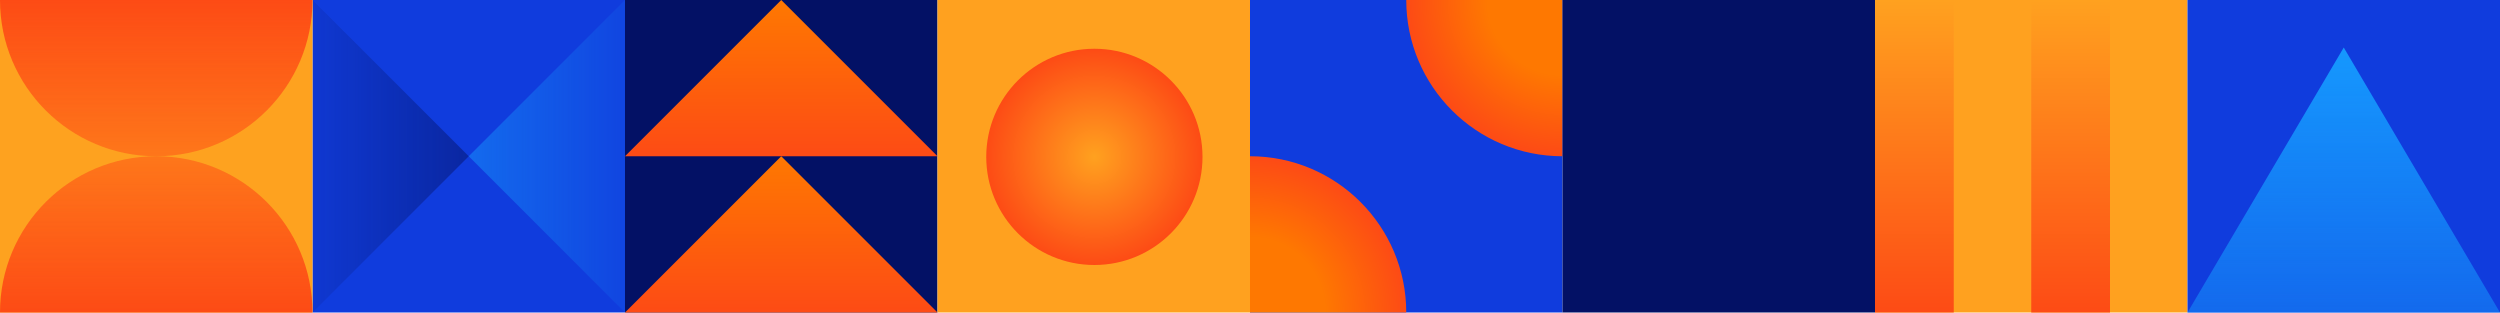
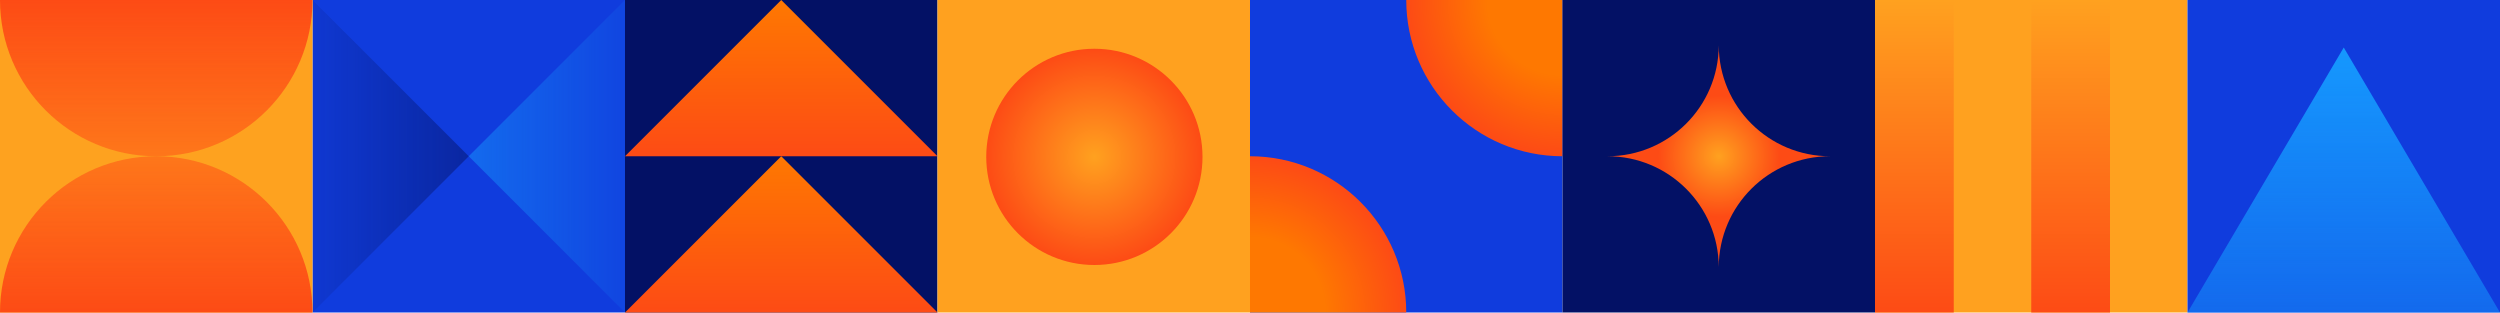
<svg xmlns="http://www.w3.org/2000/svg" fill="none" viewBox="0 0 480 60" width="960" height="120">
  <path fill="#FFA11F" d="M360 0h60v60h-60z" />
  <path fill="url(#a)" d="M360 0h15.12v60H360z" />
  <path fill="url(#b)" d="M390 0h15.12v60H390z" />
  <path fill="#103CDD" d="M60 0h60v60H60z" />
  <path fill="url(#c)" d="m60 0 30 30-30 30V0Z" opacity=".5" />
  <path fill="url(#d)" d="M120 60 90 30l30-30v60Z" opacity=".5" />
  <path fill="#031165" d="M120 0h60v60h-60z" />
  <path fill="url(#e)" d="m120 60 30-30 30 30h-60Z" />
  <path fill="url(#f)" d="m120 30 30-30 30 30h-60Z" />
  <path fill="#FEA21F" d="M0 0h60v60H0z" />
  <path fill="url(#g)" fill-rule="evenodd" d="M0 0v.015C.008 16.577 13.437 30 30 30c16.569 0 30-13.431 30-30H0Z" clip-rule="evenodd" />
  <path fill="url(#h)" fill-rule="evenodd" d="M60 60c0-16.569-13.431-30-30-30C13.431 30 0 43.431 0 60h60Z" clip-rule="evenodd" />
  <path fill="#103CDD" d="M240 60V0h60v60z" />
  <path fill="url(#i)" fill-rule="evenodd" d="M300 30V0h-30c0 16.569 13.431 30 30 30Z" clip-rule="evenodd" />
  <path fill="url(#j)" fill-rule="evenodd" d="M240 30v30h30c0-16.569-13.431-30-30-30Z" clip-rule="evenodd" />
  <path fill="#031165" d="M300 0h60v60h-60z" />
+   <path fill="url(#k)" fill-rule="evenodd" d="M351.361 29.997c-11.768 0-21.312-9.515-21.36-21.271-.047 11.756-9.592 21.272-21.36 21.272V8.638v42.72-21.36c11.767 0 21.312 9.516 21.36 21.273.047-11.757 9.592-21.273 21.36-21.273Zm0 21.361h-21.36 21.36Z" clip-rule="evenodd" />
  <path fill="#FFA11F" d="M180 0h60v60h-60z" />
-   <circle cx="210.12" cy="30.119" r="20.76" fill="url(#k)" />
+   <circle cx="210.12" cy="30.119" r="20.76" fill="url(#l)" />
  <path fill="#103CDD" d="M420 0h60v60h-60z" />
-   <path fill="url(#l)" d="m420 60 30-50.88L480 60h-60Z" />
+   <path fill="url(#m)" d="m420 60 30-50.88L480 60h-60Z" />
  <defs>
    <linearGradient id="a" x1="367.56" x2="367.56" y1="0" y2="60" gradientUnits="userSpaceOnUse">
      <stop stop-color="#FFA11F" />
      <stop offset="1" stop-color="#FD4B15" />
    </linearGradient>
    <linearGradient id="b" x1="397.56" x2="397.56" y1="0" y2="60" gradientUnits="userSpaceOnUse">
      <stop stop-color="#FFA11F" />
      <stop offset="1" stop-color="#FD4B15" />
    </linearGradient>
    <linearGradient id="c" x1="90" x2="60" y1="30" y2="30" gradientUnits="userSpaceOnUse">
      <stop stop-color="#031165" />
      <stop offset="1" stop-color="#031165" stop-opacity=".2" />
    </linearGradient>
    <linearGradient id="d" x1="90" x2="120" y1="30" y2="30" gradientUnits="userSpaceOnUse">
      <stop stop-color="#1698FE" />
      <stop offset="1" stop-color="#1698FE" stop-opacity=".2" />
    </linearGradient>
    <linearGradient id="e" x1="150" x2="150" y1="30" y2="60" gradientUnits="userSpaceOnUse">
      <stop stop-color="#FE7801" />
      <stop offset="1" stop-color="#FD4B15" />
    </linearGradient>
    <linearGradient id="f" x1="150" x2="150" y1="0" y2="30" gradientUnits="userSpaceOnUse">
      <stop stop-color="#FE7801" />
      <stop offset="1" stop-color="#FD4B15" />
    </linearGradient>
    <linearGradient id="g" x1="30" x2="30" y1="30" y2="0" gradientUnits="userSpaceOnUse">
      <stop stop-color="#FD4B15" stop-opacity=".5" />
      <stop offset="1" stop-color="#FD4B15" />
    </linearGradient>
    <linearGradient id="h" x1="30" x2="30" y1="30" y2="60" gradientUnits="userSpaceOnUse">
      <stop stop-color="#FD4B15" stop-opacity=".5" />
      <stop offset="1" stop-color="#FD4B15" />
    </linearGradient>
-     <linearGradient id="l" x1="450" x2="450" y1="9.119" y2="59.999" gradientUnits="userSpaceOnUse">
+     <linearGradient id="m" x1="450" x2="450" y1="9.119" y2="59.999" gradientUnits="userSpaceOnUse">
      <stop stop-color="#1598FE" />
      <stop offset=".993" stop-color="#1698FE" stop-opacity=".5" />
    </linearGradient>
    <radialGradient id="i" cx="0" cy="0" r="1" gradientTransform="rotate(135.327 150 61.631) scale(29.699)" gradientUnits="userSpaceOnUse">
      <stop offset=".485" stop-color="#FE7801" />
      <stop offset="1" stop-color="#FD4B15" />
    </radialGradient>
    <radialGradient id="j" cx="0" cy="0" r="1" gradientTransform="rotate(-44.673 193.016 -262.063) scale(29.699)" gradientUnits="userSpaceOnUse">
      <stop offset=".485" stop-color="#FE7801" />
      <stop offset="1" stop-color="#FD4B15" />
    </radialGradient>
-     <radialGradient id="k" cx="0" cy="0" r="1" gradientTransform="rotate(90 90 120.12) scale(20.76)" gradientUnits="userSpaceOnUse">
+     <radialGradient id="k" cx="0" cy="0" r="1" gradientTransform="rotate(90 150.001 180) scale(21.36)" gradientUnits="userSpaceOnUse">
+       <stop stop-color="#FFA11F" />
+       <stop offset=".545" stop-color="#FD4B15" />
+     </radialGradient>
+     <radialGradient id="l" cx="0" cy="0" r="1" gradientTransform="rotate(90 90 120.12) scale(20.76)" gradientUnits="userSpaceOnUse">
      <stop stop-color="#FFA11F" />
      <stop offset="1" stop-color="#FD4B15" />
    </radialGradient>
  </defs>
</svg>
